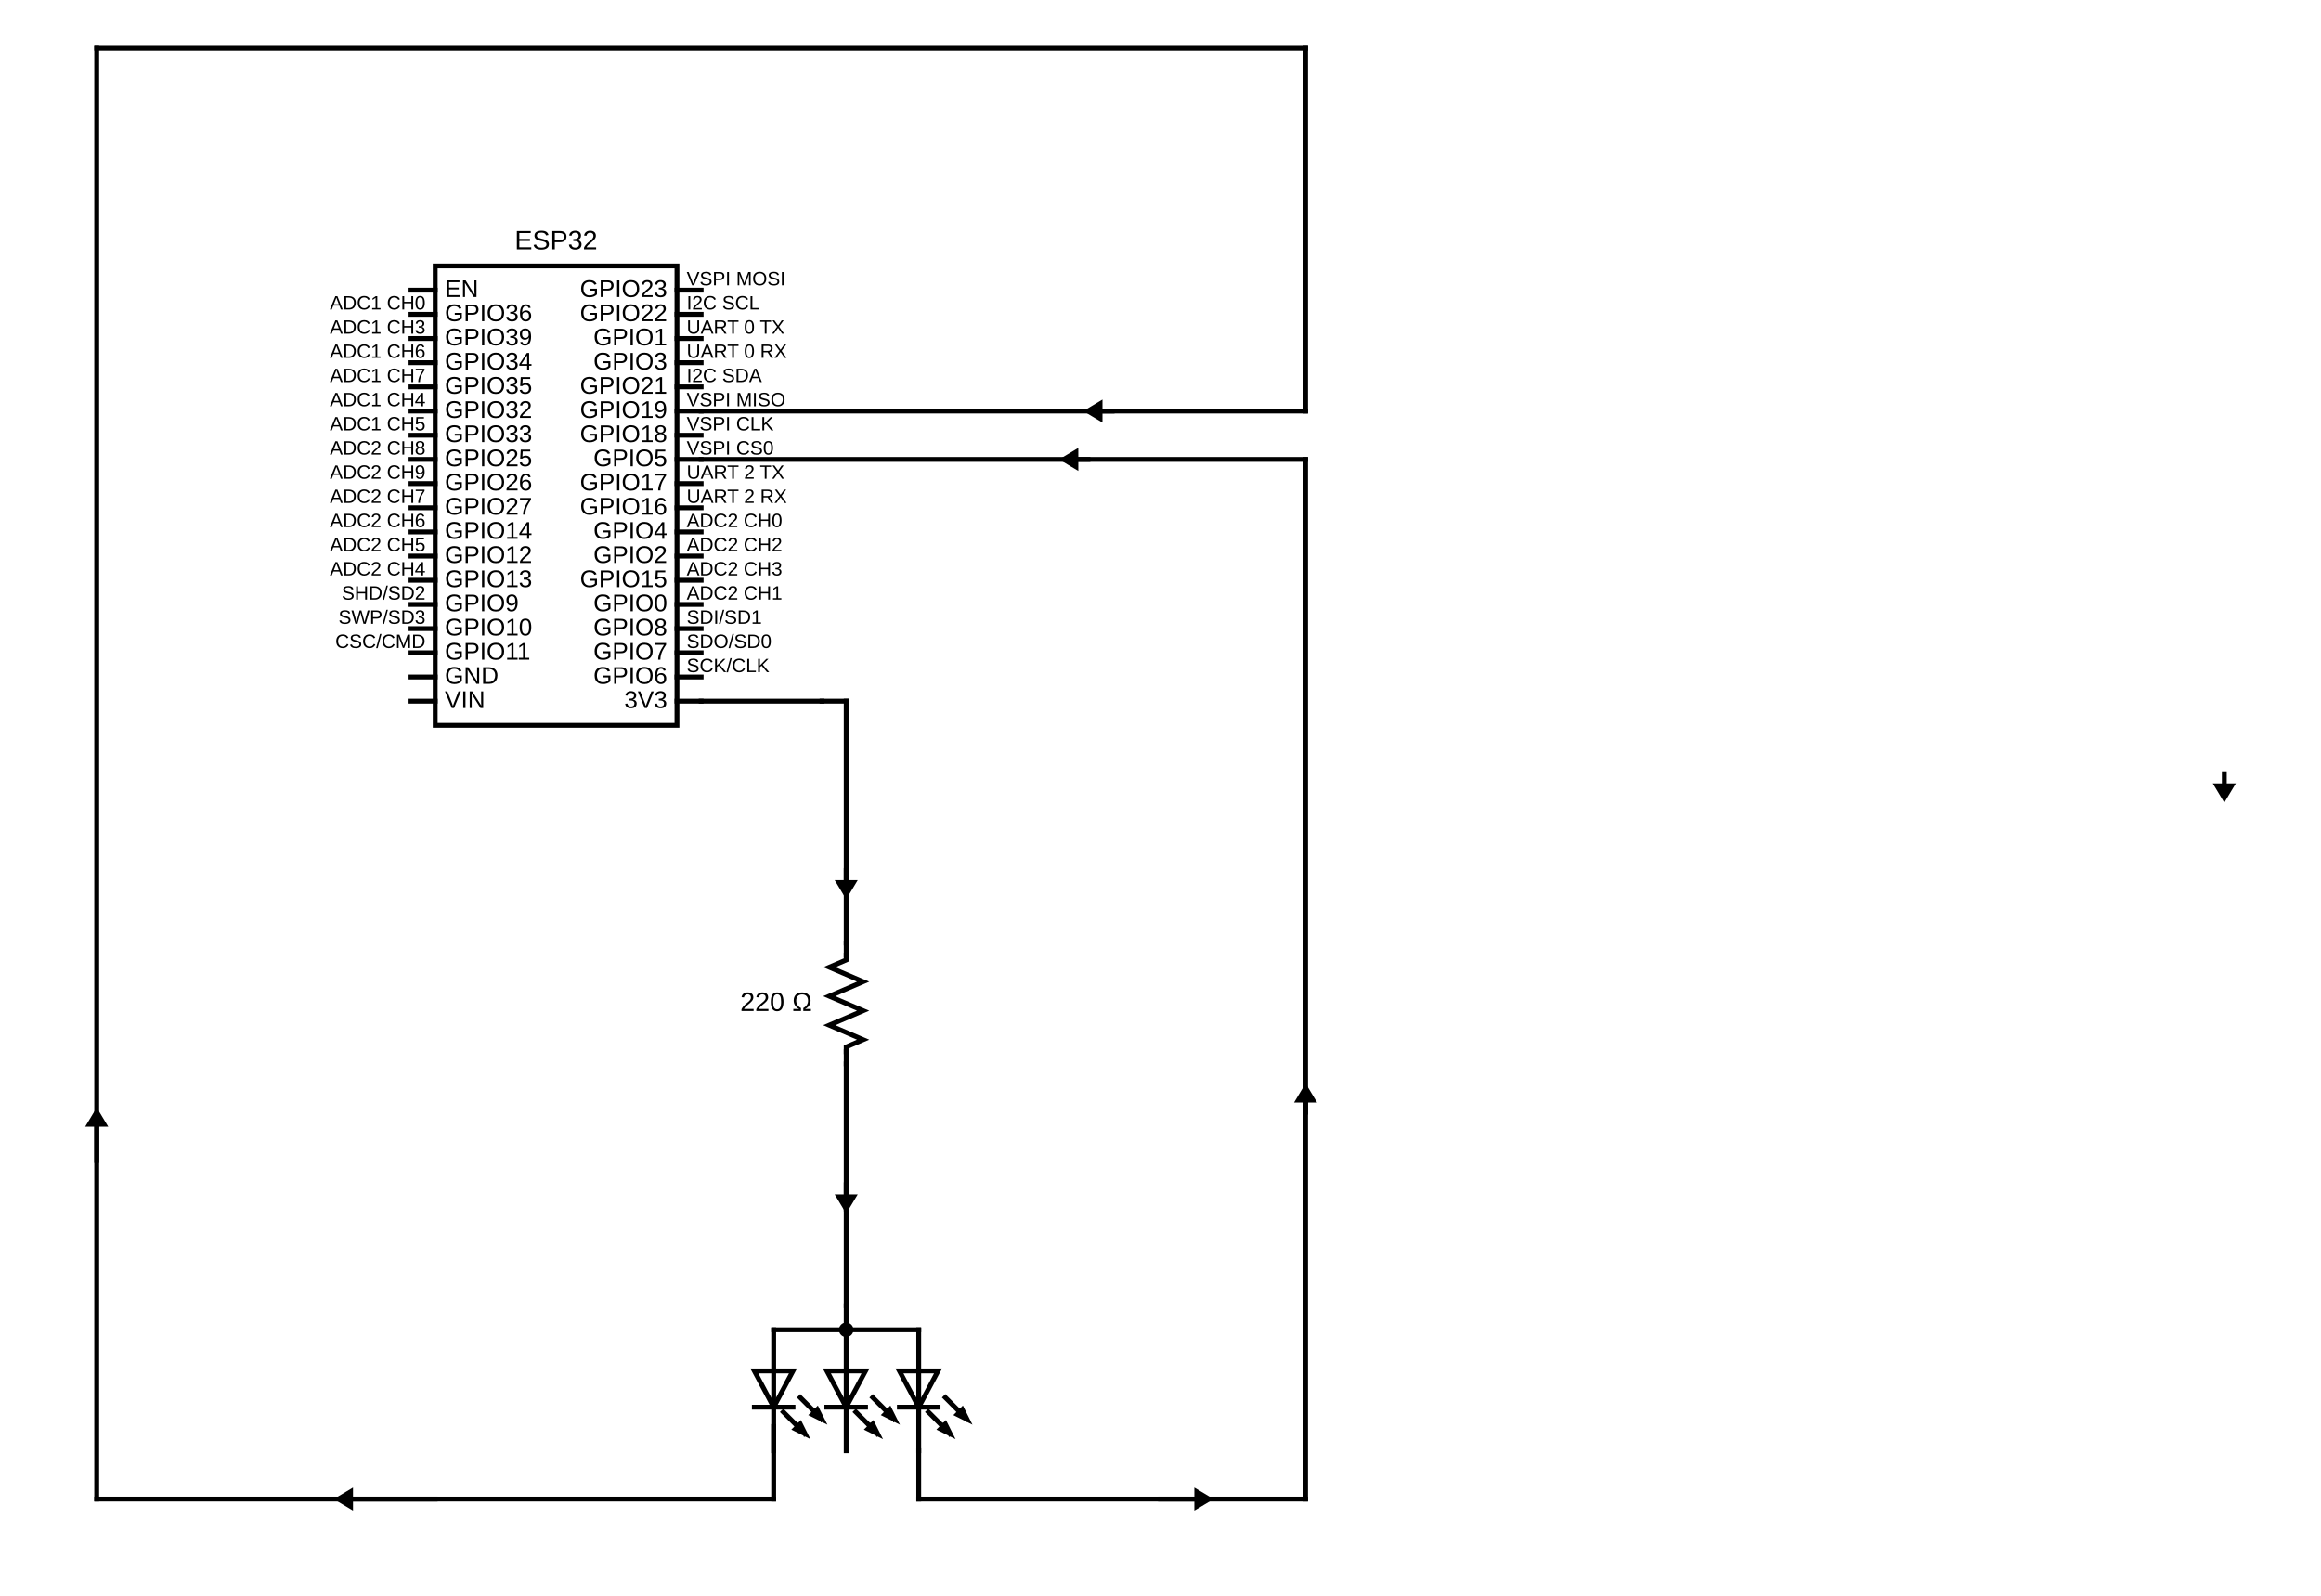
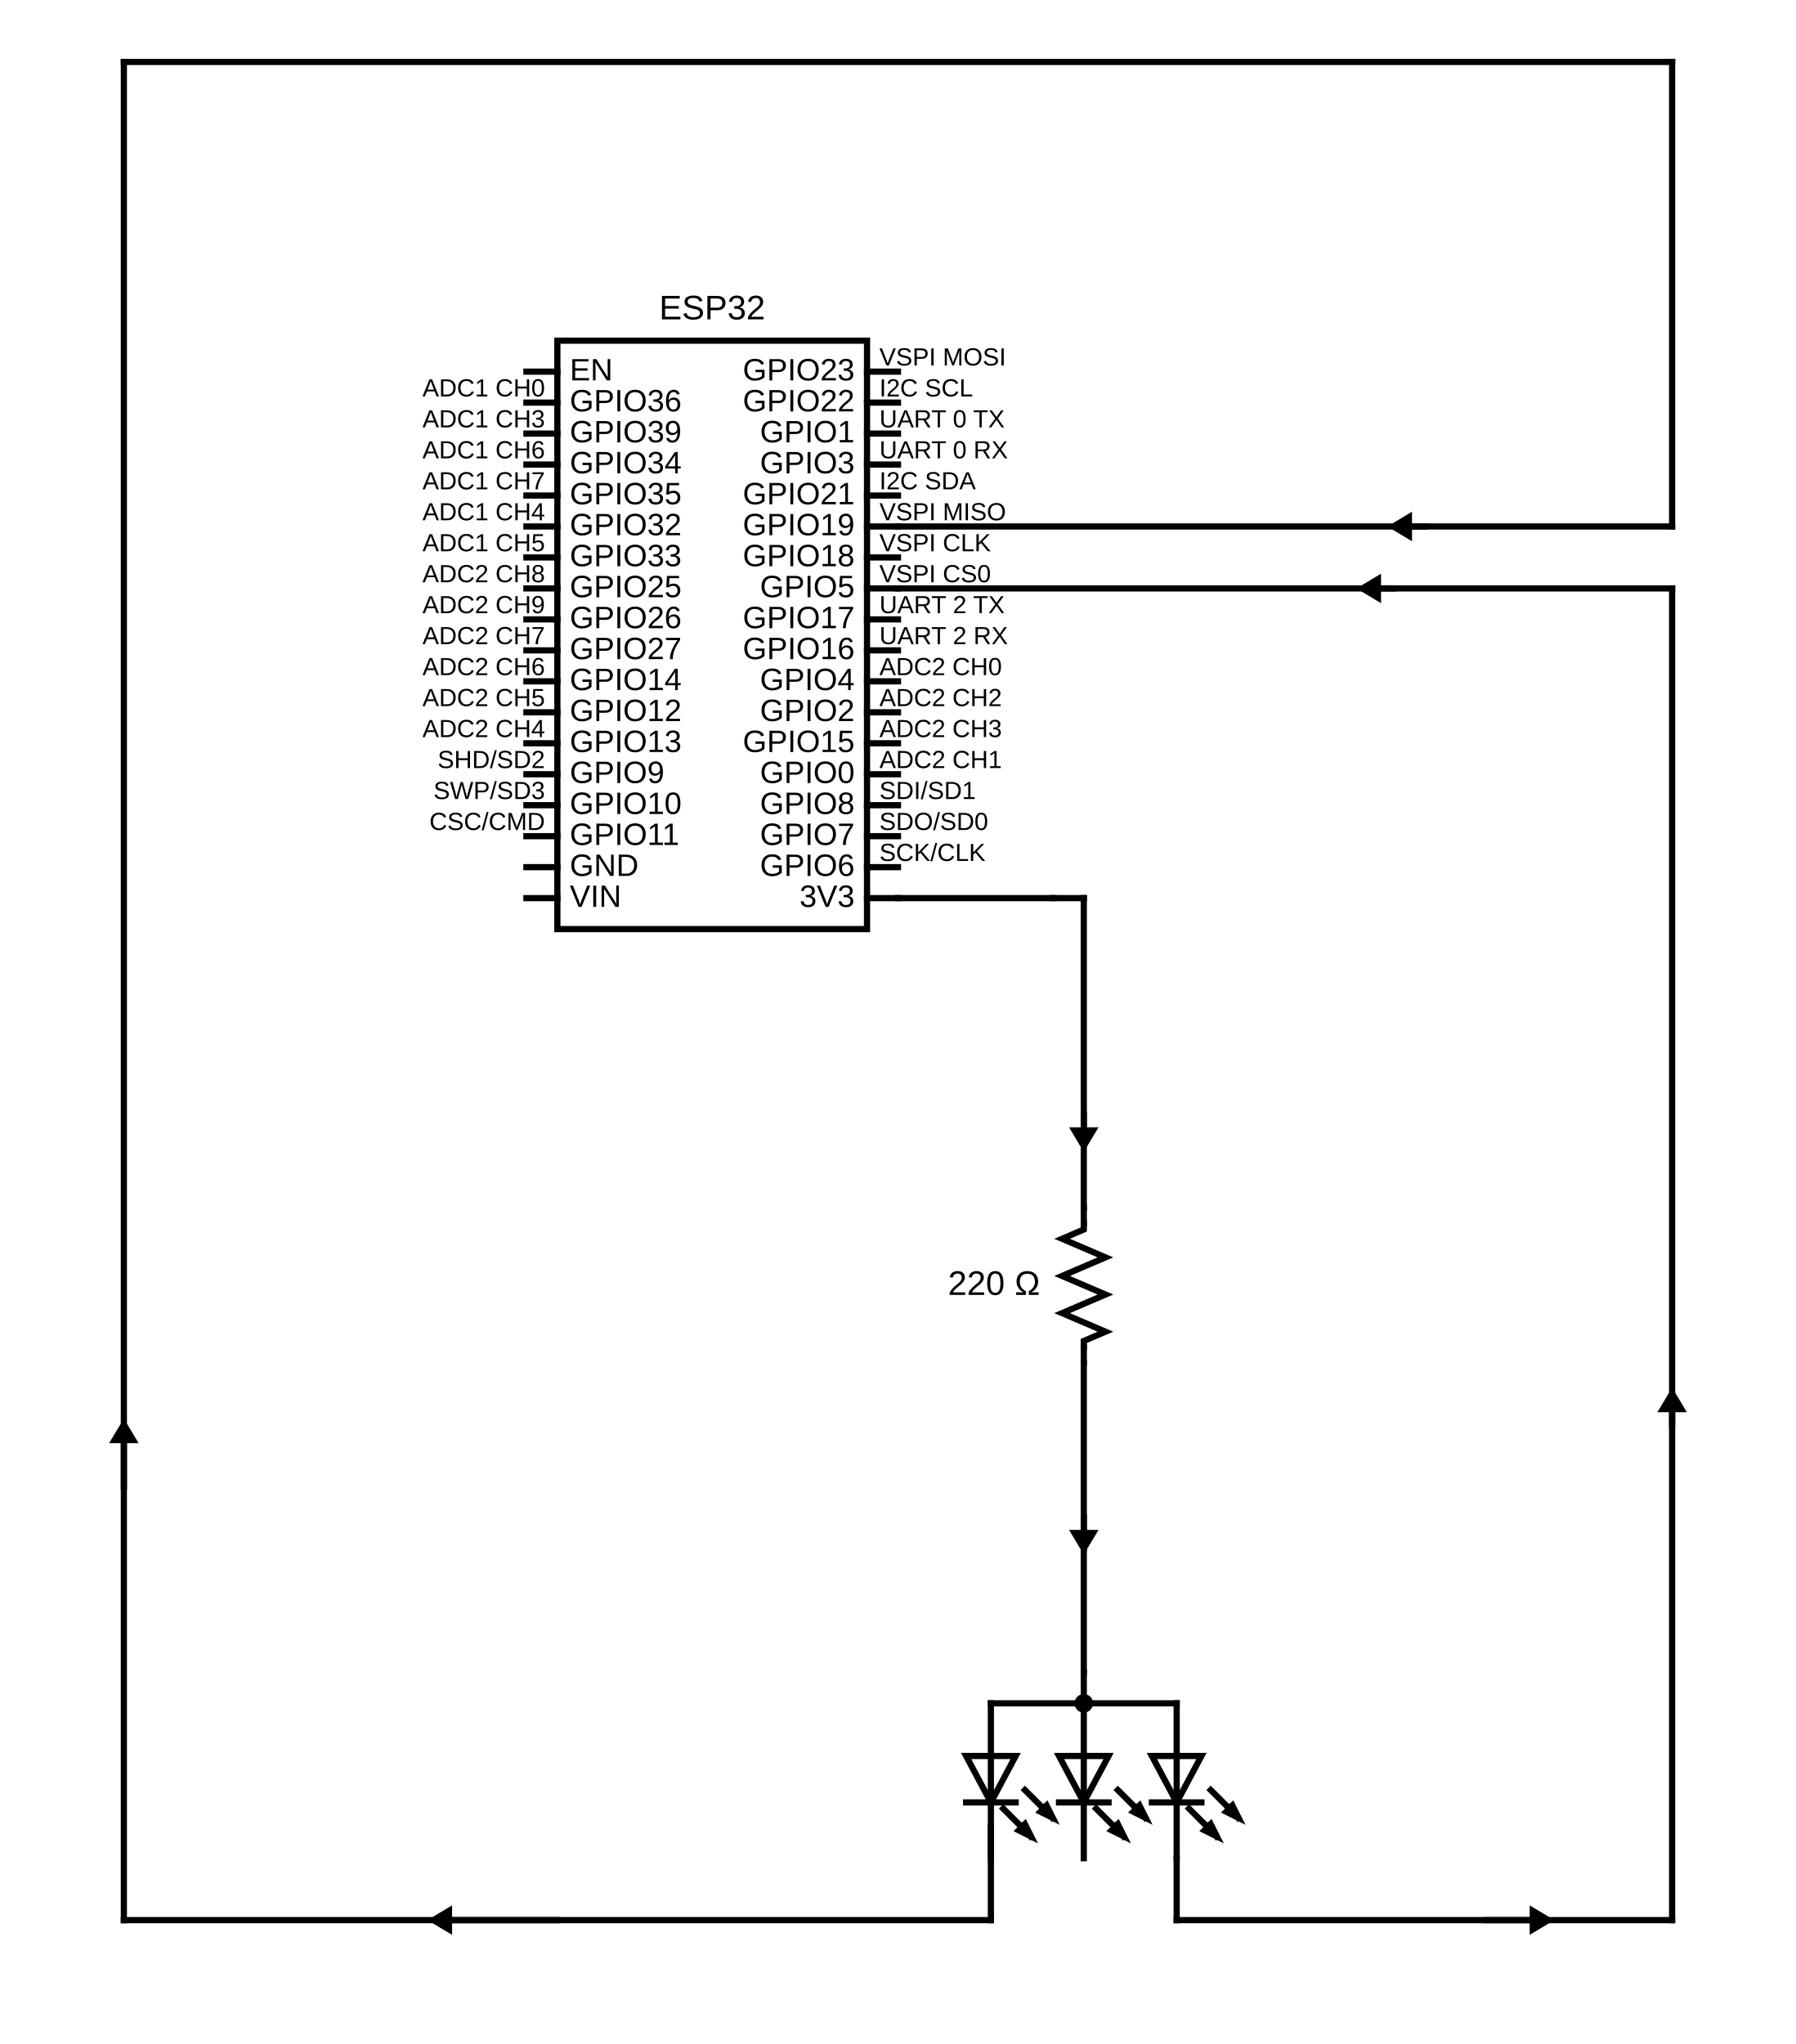
- <svg xmlns="http://www.w3.org/2000/svg" version="1.1" width="960" height="660">
-   <line x1="920" y1="320" x2="920" y2="325" style="stroke:rgb(0, 0, 0);stroke-linecap:square;stroke-width:2" />
-   <path d="M 920,325 L 923,325 L 920,330 L 917,325 L 920,325" style="fill-opacity:1;fill:rgb(0, 0, 0);stroke:rgb(0, 0, 0);stroke-linecap:square;stroke-width:2" />
-   <text x="912" y="325" style="font-family:Arial;font-size:11px;text-anchor:end" dominant-baseline="middle" transform="rotate(0, 912, 325)" />
+ <svg xmlns="http://www.w3.org/2000/svg" version="1.1" width="580" height="660">
  <line x1="40" y1="480" x2="40" y2="465" style="stroke:rgb(0, 0, 0);stroke-linecap:square;stroke-width:2" />
  <path d="M 40,465 L 43,465 L 40,460 L 37,465 L 40,465" style="fill-opacity:1;fill:rgb(0, 0, 0);stroke:rgb(0, 0, 0);stroke-linecap:square;stroke-width:2" />
  <text x="32" y="470" style="font-family:Arial;font-size:11px;text-anchor:end" dominant-baseline="middle" transform="rotate(0, 32, 470)" />
  <line x1="180" y1="620" x2="145" y2="620" style="stroke:rgb(0, 0, 0);stroke-linecap:square;stroke-width:2" />
  <path d="M 145,620 L 145,617 L 140,620 L 145,623 L 145,620" style="fill-opacity:1;fill:rgb(0, 0, 0);stroke:rgb(0, 0, 0);stroke-linecap:square;stroke-width:2" />
  <text x="160" y="608" style="font-family:Arial;font-size:11px;text-anchor:middle" dominant-baseline="middle" transform="rotate(0, 160, 608)" />
  <line x1="450" y1="190" x2="445" y2="190" style="stroke:rgb(0, 0, 0);stroke-linecap:square;stroke-width:2" />
  <path d="M 445,190 L 445,187 L 440,190 L 445,193 L 445,190" style="fill-opacity:1;fill:rgb(0, 0, 0);stroke:rgb(0, 0, 0);stroke-linecap:square;stroke-width:2" />
  <text x="445" y="178" style="font-family:Arial;font-size:11px;text-anchor:middle" dominant-baseline="middle" transform="rotate(0, 445, 178)" />
  <line x1="460" y1="170" x2="455" y2="170" style="stroke:rgb(0, 0, 0);stroke-linecap:square;stroke-width:2" />
  <path d="M 455,170 L 455,167 L 450,170 L 455,173 L 455,170" style="fill-opacity:1;fill:rgb(0, 0, 0);stroke:rgb(0, 0, 0);stroke-linecap:square;stroke-width:2" />
  <text x="455" y="158" style="font-family:Arial;font-size:11px;text-anchor:middle" dominant-baseline="middle" transform="rotate(0, 455, 158)" />
  <line x1="540" y1="460" x2="540" y2="455" style="stroke:rgb(0, 0, 0);stroke-linecap:square;stroke-width:2" />
  <path d="M 540,455 L 543,455 L 540,450 L 537,455 L 540,455" style="fill-opacity:1;fill:rgb(0, 0, 0);stroke:rgb(0, 0, 0);stroke-linecap:square;stroke-width:2" />
  <text x="532" y="455" style="font-family:Arial;font-size:11px;text-anchor:end" dominant-baseline="middle" transform="rotate(0, 532, 455)" />
  <line x1="480" y1="620" x2="495" y2="620" style="stroke:rgb(0, 0, 0);stroke-linecap:square;stroke-width:2" />
  <path d="M 495,620 L 495,617 L 500,620 L 495,623 L 495,620" style="fill-opacity:1;fill:rgb(0, 0, 0);stroke:rgb(0, 0, 0);stroke-linecap:square;stroke-width:2" />
  <text x="490" y="608" style="font-family:Arial;font-size:11px;text-anchor:middle" dominant-baseline="middle" transform="rotate(0, 490, 608)" />
  <line x1="350" y1="490" x2="350" y2="495" style="stroke:rgb(0, 0, 0);stroke-linecap:square;stroke-width:2" />
  <path d="M 350,495 L 353,495 L 350,500 L 347,495 L 350,495" style="fill-opacity:1;fill:rgb(0, 0, 0);stroke:rgb(0, 0, 0);stroke-linecap:square;stroke-width:2" />
  <text x="342" y="495" style="font-family:Arial;font-size:11px;text-anchor:end" dominant-baseline="middle" transform="rotate(0, 342, 495)" />
  <line x1="350" y1="360" x2="350" y2="365" style="stroke:rgb(0, 0, 0);stroke-linecap:square;stroke-width:2" />
  <path d="M 350,365 L 353,365 L 350,370 L 347,365 L 350,365" style="fill-opacity:1;fill:rgb(0, 0, 0);stroke:rgb(0, 0, 0);stroke-linecap:square;stroke-width:2" />
  <text x="342" y="365" style="font-family:Arial;font-size:11px;text-anchor:end" dominant-baseline="middle" transform="rotate(0, 342, 365)" />
  <line x1="380" y1="600" x2="380" y2="620" style="stroke:rgb(0, 0, 0);stroke-linecap:square;stroke-width:2" />
  <line x1="380" y1="620" x2="540" y2="620" style="stroke:rgb(0, 0, 0);stroke-linecap:square;stroke-width:2" />
  <line x1="540" y1="190" x2="540" y2="620" style="stroke:rgb(0, 0, 0);stroke-linecap:square;stroke-width:2" />
  <line x1="290" y1="190" x2="540" y2="190" style="stroke:rgb(0, 0, 0);stroke-linecap:square;stroke-width:2" />
  <line x1="320" y1="590" x2="320" y2="620" style="stroke:rgb(0, 0, 0);stroke-linecap:square;stroke-width:2" />
  <line x1="40" y1="620" x2="320" y2="620" style="stroke:rgb(0, 0, 0);stroke-linecap:square;stroke-width:2" />
  <line x1="40" y1="20" x2="40" y2="620" style="stroke:rgb(0, 0, 0);stroke-linecap:square;stroke-width:2" />
  <line x1="40" y1="20" x2="540" y2="20" style="stroke:rgb(0, 0, 0);stroke-linecap:square;stroke-width:2" />
  <line x1="540" y1="20" x2="540" y2="170" style="stroke:rgb(0, 0, 0);stroke-linecap:square;stroke-width:2" />
  <line x1="290" y1="170" x2="540" y2="170" style="stroke:rgb(0, 0, 0);stroke-linecap:square;stroke-width:2" />
  <line x1="350" y1="500" x2="350" y2="540" style="stroke:rgb(0, 0, 0);stroke-linecap:square;stroke-width:2" />
  <path d="M 380,580 M 388,582 L 372,582 M 380,582 L 372,567 L 388,567 L 380,582" style="fill-opacity:0;fill:rgb(0, 0, 0);stroke:rgb(0, 0, 0);stroke-linecap:square;stroke-width:2" />
  <path d="M 380,580 M 391,578 L 399,586 M 400,587 L 398,583 L 396,585 L 400,587 L 398,583" style="fill-opacity:0;fill:rgb(0, 0, 0);stroke:rgb(0, 0, 0);stroke-linecap:square;stroke-width:2" />
  <path d="M 380,580 M 384,584 L 392,592 M 393,593 L 391,589 L 389,591 L 393,593 L 391,589" style="fill-opacity:0;fill:rgb(0, 0, 0);stroke:rgb(0, 0, 0);stroke-linecap:square;stroke-width:2" />
  <path d="M 320,580 M 328,582 L 312,582 M 320,582 L 312,567 L 328,567 L 320,582" style="fill-opacity:0;fill:rgb(0, 0, 0);stroke:rgb(0, 0, 0);stroke-linecap:square;stroke-width:2" />
  <path d="M 320,580 M 331,578 L 339,586 M 340,587 L 338,583 L 336,585 L 340,587 L 338,583" style="fill-opacity:0;fill:rgb(0, 0, 0);stroke:rgb(0, 0, 0);stroke-linecap:square;stroke-width:2" />
  <path d="M 320,580 M 324,584 L 332,592 M 333,593 L 331,589 L 329,591 L 333,593 L 331,589" style="fill-opacity:0;fill:rgb(0, 0, 0);stroke:rgb(0, 0, 0);stroke-linecap:square;stroke-width:2" />
  <path d="M 350,580 M 358,582 L 342,582 M 350,582 L 342,567 L 358,567 L 350,582" style="fill-opacity:0;fill:rgb(0, 0, 0);stroke:rgb(0, 0, 0);stroke-linecap:square;stroke-width:2" />
  <path d="M 350,580 M 361,578 L 369,586 M 370,587 L 368,583 L 366,585 L 370,587 L 368,583" style="fill-opacity:0;fill:rgb(0, 0, 0);stroke:rgb(0, 0, 0);stroke-linecap:square;stroke-width:2" />
  <path d="M 350,580 M 354,584 L 362,592 M 363,593 L 361,589 L 359,591 L 363,593 L 361,589" style="fill-opacity:0;fill:rgb(0, 0, 0);stroke:rgb(0, 0, 0);stroke-linecap:square;stroke-width:2" />
  <line x1="350" y1="540" x2="350" y2="550" style="stroke:rgb(0, 0, 0);stroke-linecap:square;stroke-width:2" />
  <line x1="380" y1="550" x2="320" y2="550" style="stroke:rgb(0, 0, 0);stroke-linecap:square;stroke-width:2" />
  <ellipse cx="350" cy="550" rx="2" ry="2" style="fill-opacity:0;fill:rgb(0, 0, 0);stroke:rgb(0, 0, 0);stroke-width:2" />
  <line x1="380" y1="550" x2="380" y2="600" style="stroke:rgb(0, 0, 0);stroke-linecap:square;stroke-width:2" />
  <line x1="350" y1="550" x2="350" y2="600" style="stroke:rgb(0, 0, 0);stroke-linecap:square;stroke-width:2" />
  <line x1="320" y1="550" x2="320" y2="600" style="stroke:rgb(0, 0, 0);stroke-linecap:square;stroke-width:2" />
  <line x1="350" y1="440" x2="350" y2="500" style="stroke:rgb(0, 0, 0);stroke-linecap:square;stroke-width:2" />
  <line x1="350" y1="290" x2="350" y2="390" style="stroke:rgb(0, 0, 0);stroke-linecap:square;stroke-width:2" />
  <line x1="340" y1="290" x2="350" y2="290" style="stroke:rgb(0, 0, 0);stroke-linecap:square;stroke-width:2" />
  <line x1="290" y1="290" x2="340" y2="290" style="stroke:rgb(0, 0, 0);stroke-linecap:square;stroke-width:2" />
  <line x1="350" y1="390" x2="350" y2="395" style="stroke:rgb(0, 0, 0);stroke-linecap:square;stroke-width:2" />
  <line x1="350" y1="435" x2="350" y2="440" style="stroke:rgb(0, 0, 0);stroke-linecap:square;stroke-width:2" />
  <path d="M 350,395 L 350,397 L 343,400 L 357,406 L 343,412 L 357,418 L 343,424 L 357,430 L 350,433 L 350,435" style="fill-opacity:0;fill:rgb(0, 0, 0);stroke:rgb(0, 0, 0);stroke-linecap:square;stroke-width:2" />
  <text x="336" y="415" style="font-family:Arial;font-size:11px;text-anchor:end" dominant-baseline="middle" transform="rotate(0, 336, 415)">220 Ω</text>
  <rect x="180" y="110" width="100" height="190" style="fill-opacity:0;fill:rgb(0, 0, 0);stroke:rgb(0, 0, 0);stroke-width:2" />
  <text x="230" y="100" style="font-family:Arial;font-size:11px;text-anchor:middle" dominant-baseline="middle" transform="rotate(0, 230, 100)">ESP32</text>
  <line x1="170" y1="120" x2="180" y2="120" style="stroke:rgb(0, 0, 0);stroke-linecap:square;stroke-width:2" />
  <text x="184" y="120" style="font-family:Arial;font-size:10px;text-anchor:start" dominant-baseline="middle" transform="rotate(0, 184, 120)">EN</text>
  <text x="176" y="118" style="font-family:Arial;font-size:8px;text-anchor:end" dominant-baseline="baseline" transform="rotate(0, 176, 118)" />
  <line x1="280" y1="120" x2="290" y2="120" style="stroke:rgb(0, 0, 0);stroke-linecap:square;stroke-width:2" />
  <text x="276" y="120" style="font-family:Arial;font-size:10px;text-anchor:end" dominant-baseline="middle" transform="rotate(0, 276, 120)">GPIO23</text>
  <text x="284" y="118" style="font-family:Arial;font-size:8px;text-anchor:start" dominant-baseline="baseline" transform="rotate(0, 284, 118)">VSPI MOSI</text>
  <line x1="170" y1="130" x2="180" y2="130" style="stroke:rgb(0, 0, 0);stroke-linecap:square;stroke-width:2" />
  <text x="184" y="130" style="font-family:Arial;font-size:10px;text-anchor:start" dominant-baseline="middle" transform="rotate(0, 184, 130)">GPIO36</text>
  <text x="176" y="128" style="font-family:Arial;font-size:8px;text-anchor:end" dominant-baseline="baseline" transform="rotate(0, 176, 128)">ADC1 CH0</text>
  <line x1="280" y1="130" x2="290" y2="130" style="stroke:rgb(0, 0, 0);stroke-linecap:square;stroke-width:2" />
  <text x="276" y="130" style="font-family:Arial;font-size:10px;text-anchor:end" dominant-baseline="middle" transform="rotate(0, 276, 130)">GPIO22</text>
  <text x="284" y="128" style="font-family:Arial;font-size:8px;text-anchor:start" dominant-baseline="baseline" transform="rotate(0, 284, 128)">I2C SCL</text>
  <line x1="170" y1="140" x2="180" y2="140" style="stroke:rgb(0, 0, 0);stroke-linecap:square;stroke-width:2" />
  <text x="184" y="140" style="font-family:Arial;font-size:10px;text-anchor:start" dominant-baseline="middle" transform="rotate(0, 184, 140)">GPIO39</text>
  <text x="176" y="138" style="font-family:Arial;font-size:8px;text-anchor:end" dominant-baseline="baseline" transform="rotate(0, 176, 138)">ADC1 CH3</text>
  <line x1="280" y1="140" x2="290" y2="140" style="stroke:rgb(0, 0, 0);stroke-linecap:square;stroke-width:2" />
  <text x="276" y="140" style="font-family:Arial;font-size:10px;text-anchor:end" dominant-baseline="middle" transform="rotate(0, 276, 140)">GPIO1</text>
  <text x="284" y="138" style="font-family:Arial;font-size:8px;text-anchor:start" dominant-baseline="baseline" transform="rotate(0, 284, 138)">UART 0 TX</text>
  <line x1="170" y1="150" x2="180" y2="150" style="stroke:rgb(0, 0, 0);stroke-linecap:square;stroke-width:2" />
  <text x="184" y="150" style="font-family:Arial;font-size:10px;text-anchor:start" dominant-baseline="middle" transform="rotate(0, 184, 150)">GPIO34</text>
  <text x="176" y="148" style="font-family:Arial;font-size:8px;text-anchor:end" dominant-baseline="baseline" transform="rotate(0, 176, 148)">ADC1 CH6</text>
  <line x1="280" y1="150" x2="290" y2="150" style="stroke:rgb(0, 0, 0);stroke-linecap:square;stroke-width:2" />
  <text x="276" y="150" style="font-family:Arial;font-size:10px;text-anchor:end" dominant-baseline="middle" transform="rotate(0, 276, 150)">GPIO3</text>
  <text x="284" y="148" style="font-family:Arial;font-size:8px;text-anchor:start" dominant-baseline="baseline" transform="rotate(0, 284, 148)">UART 0 RX</text>
  <line x1="170" y1="160" x2="180" y2="160" style="stroke:rgb(0, 0, 0);stroke-linecap:square;stroke-width:2" />
  <text x="184" y="160" style="font-family:Arial;font-size:10px;text-anchor:start" dominant-baseline="middle" transform="rotate(0, 184, 160)">GPIO35</text>
  <text x="176" y="158" style="font-family:Arial;font-size:8px;text-anchor:end" dominant-baseline="baseline" transform="rotate(0, 176, 158)">ADC1 CH7</text>
  <line x1="280" y1="160" x2="290" y2="160" style="stroke:rgb(0, 0, 0);stroke-linecap:square;stroke-width:2" />
  <text x="276" y="160" style="font-family:Arial;font-size:10px;text-anchor:end" dominant-baseline="middle" transform="rotate(0, 276, 160)">GPIO21</text>
  <text x="284" y="158" style="font-family:Arial;font-size:8px;text-anchor:start" dominant-baseline="baseline" transform="rotate(0, 284, 158)">I2C SDA</text>
  <line x1="170" y1="170" x2="180" y2="170" style="stroke:rgb(0, 0, 0);stroke-linecap:square;stroke-width:2" />
  <text x="184" y="170" style="font-family:Arial;font-size:10px;text-anchor:start" dominant-baseline="middle" transform="rotate(0, 184, 170)">GPIO32</text>
  <text x="176" y="168" style="font-family:Arial;font-size:8px;text-anchor:end" dominant-baseline="baseline" transform="rotate(0, 176, 168)">ADC1 CH4</text>
  <line x1="280" y1="170" x2="290" y2="170" style="stroke:rgb(0, 0, 0);stroke-linecap:square;stroke-width:2" />
  <text x="276" y="170" style="font-family:Arial;font-size:10px;text-anchor:end" dominant-baseline="middle" transform="rotate(0, 276, 170)">GPIO19</text>
  <text x="284" y="168" style="font-family:Arial;font-size:8px;text-anchor:start" dominant-baseline="baseline" transform="rotate(0, 284, 168)">VSPI MISO</text>
  <line x1="170" y1="180" x2="180" y2="180" style="stroke:rgb(0, 0, 0);stroke-linecap:square;stroke-width:2" />
  <text x="184" y="180" style="font-family:Arial;font-size:10px;text-anchor:start" dominant-baseline="middle" transform="rotate(0, 184, 180)">GPIO33</text>
  <text x="176" y="178" style="font-family:Arial;font-size:8px;text-anchor:end" dominant-baseline="baseline" transform="rotate(0, 176, 178)">ADC1 CH5</text>
  <line x1="280" y1="180" x2="290" y2="180" style="stroke:rgb(0, 0, 0);stroke-linecap:square;stroke-width:2" />
  <text x="276" y="180" style="font-family:Arial;font-size:10px;text-anchor:end" dominant-baseline="middle" transform="rotate(0, 276, 180)">GPIO18</text>
  <text x="284" y="178" style="font-family:Arial;font-size:8px;text-anchor:start" dominant-baseline="baseline" transform="rotate(0, 284, 178)">VSPI CLK</text>
  <line x1="170" y1="190" x2="180" y2="190" style="stroke:rgb(0, 0, 0);stroke-linecap:square;stroke-width:2" />
  <text x="184" y="190" style="font-family:Arial;font-size:10px;text-anchor:start" dominant-baseline="middle" transform="rotate(0, 184, 190)">GPIO25</text>
  <text x="176" y="188" style="font-family:Arial;font-size:8px;text-anchor:end" dominant-baseline="baseline" transform="rotate(0, 176, 188)">ADC2 CH8</text>
  <line x1="280" y1="190" x2="290" y2="190" style="stroke:rgb(0, 0, 0);stroke-linecap:square;stroke-width:2" />
  <text x="276" y="190" style="font-family:Arial;font-size:10px;text-anchor:end" dominant-baseline="middle" transform="rotate(0, 276, 190)">GPIO5</text>
  <text x="284" y="188" style="font-family:Arial;font-size:8px;text-anchor:start" dominant-baseline="baseline" transform="rotate(0, 284, 188)">VSPI CS0</text>
  <line x1="170" y1="200" x2="180" y2="200" style="stroke:rgb(0, 0, 0);stroke-linecap:square;stroke-width:2" />
  <text x="184" y="200" style="font-family:Arial;font-size:10px;text-anchor:start" dominant-baseline="middle" transform="rotate(0, 184, 200)">GPIO26</text>
  <text x="176" y="198" style="font-family:Arial;font-size:8px;text-anchor:end" dominant-baseline="baseline" transform="rotate(0, 176, 198)">ADC2 CH9</text>
  <line x1="280" y1="200" x2="290" y2="200" style="stroke:rgb(0, 0, 0);stroke-linecap:square;stroke-width:2" />
  <text x="276" y="200" style="font-family:Arial;font-size:10px;text-anchor:end" dominant-baseline="middle" transform="rotate(0, 276, 200)">GPIO17</text>
  <text x="284" y="198" style="font-family:Arial;font-size:8px;text-anchor:start" dominant-baseline="baseline" transform="rotate(0, 284, 198)">UART 2 TX</text>
  <line x1="170" y1="210" x2="180" y2="210" style="stroke:rgb(0, 0, 0);stroke-linecap:square;stroke-width:2" />
  <text x="184" y="210" style="font-family:Arial;font-size:10px;text-anchor:start" dominant-baseline="middle" transform="rotate(0, 184, 210)">GPIO27</text>
  <text x="176" y="208" style="font-family:Arial;font-size:8px;text-anchor:end" dominant-baseline="baseline" transform="rotate(0, 176, 208)">ADC2 CH7</text>
  <line x1="280" y1="210" x2="290" y2="210" style="stroke:rgb(0, 0, 0);stroke-linecap:square;stroke-width:2" />
  <text x="276" y="210" style="font-family:Arial;font-size:10px;text-anchor:end" dominant-baseline="middle" transform="rotate(0, 276, 210)">GPIO16</text>
  <text x="284" y="208" style="font-family:Arial;font-size:8px;text-anchor:start" dominant-baseline="baseline" transform="rotate(0, 284, 208)">UART 2 RX</text>
  <line x1="170" y1="220" x2="180" y2="220" style="stroke:rgb(0, 0, 0);stroke-linecap:square;stroke-width:2" />
  <text x="184" y="220" style="font-family:Arial;font-size:10px;text-anchor:start" dominant-baseline="middle" transform="rotate(0, 184, 220)">GPIO14</text>
  <text x="176" y="218" style="font-family:Arial;font-size:8px;text-anchor:end" dominant-baseline="baseline" transform="rotate(0, 176, 218)">ADC2 CH6</text>
  <line x1="280" y1="220" x2="290" y2="220" style="stroke:rgb(0, 0, 0);stroke-linecap:square;stroke-width:2" />
  <text x="276" y="220" style="font-family:Arial;font-size:10px;text-anchor:end" dominant-baseline="middle" transform="rotate(0, 276, 220)">GPIO4</text>
  <text x="284" y="218" style="font-family:Arial;font-size:8px;text-anchor:start" dominant-baseline="baseline" transform="rotate(0, 284, 218)">ADC2 CH0</text>
  <line x1="170" y1="230" x2="180" y2="230" style="stroke:rgb(0, 0, 0);stroke-linecap:square;stroke-width:2" />
  <text x="184" y="230" style="font-family:Arial;font-size:10px;text-anchor:start" dominant-baseline="middle" transform="rotate(0, 184, 230)">GPIO12</text>
  <text x="176" y="228" style="font-family:Arial;font-size:8px;text-anchor:end" dominant-baseline="baseline" transform="rotate(0, 176, 228)">ADC2 CH5</text>
  <line x1="280" y1="230" x2="290" y2="230" style="stroke:rgb(0, 0, 0);stroke-linecap:square;stroke-width:2" />
  <text x="276" y="230" style="font-family:Arial;font-size:10px;text-anchor:end" dominant-baseline="middle" transform="rotate(0, 276, 230)">GPIO2</text>
  <text x="284" y="228" style="font-family:Arial;font-size:8px;text-anchor:start" dominant-baseline="baseline" transform="rotate(0, 284, 228)">ADC2 CH2</text>
  <line x1="170" y1="240" x2="180" y2="240" style="stroke:rgb(0, 0, 0);stroke-linecap:square;stroke-width:2" />
  <text x="184" y="240" style="font-family:Arial;font-size:10px;text-anchor:start" dominant-baseline="middle" transform="rotate(0, 184, 240)">GPIO13</text>
  <text x="176" y="238" style="font-family:Arial;font-size:8px;text-anchor:end" dominant-baseline="baseline" transform="rotate(0, 176, 238)">ADC2 CH4</text>
  <line x1="280" y1="240" x2="290" y2="240" style="stroke:rgb(0, 0, 0);stroke-linecap:square;stroke-width:2" />
  <text x="276" y="240" style="font-family:Arial;font-size:10px;text-anchor:end" dominant-baseline="middle" transform="rotate(0, 276, 240)">GPIO15</text>
  <text x="284" y="238" style="font-family:Arial;font-size:8px;text-anchor:start" dominant-baseline="baseline" transform="rotate(0, 284, 238)">ADC2 CH3</text>
  <line x1="170" y1="250" x2="180" y2="250" style="stroke:rgb(0, 0, 0);stroke-linecap:square;stroke-width:2" />
  <text x="184" y="250" style="font-family:Arial;font-size:10px;text-anchor:start" dominant-baseline="middle" transform="rotate(0, 184, 250)">GPIO9</text>
  <text x="176" y="248" style="font-family:Arial;font-size:8px;text-anchor:end" dominant-baseline="baseline" transform="rotate(0, 176, 248)">SHD/SD2</text>
  <line x1="280" y1="250" x2="290" y2="250" style="stroke:rgb(0, 0, 0);stroke-linecap:square;stroke-width:2" />
  <text x="276" y="250" style="font-family:Arial;font-size:10px;text-anchor:end" dominant-baseline="middle" transform="rotate(0, 276, 250)">GPIO0</text>
  <text x="284" y="248" style="font-family:Arial;font-size:8px;text-anchor:start" dominant-baseline="baseline" transform="rotate(0, 284, 248)">ADC2 CH1</text>
  <line x1="170" y1="260" x2="180" y2="260" style="stroke:rgb(0, 0, 0);stroke-linecap:square;stroke-width:2" />
  <text x="184" y="260" style="font-family:Arial;font-size:10px;text-anchor:start" dominant-baseline="middle" transform="rotate(0, 184, 260)">GPIO10</text>
  <text x="176" y="258" style="font-family:Arial;font-size:8px;text-anchor:end" dominant-baseline="baseline" transform="rotate(0, 176, 258)">SWP/SD3</text>
  <line x1="280" y1="260" x2="290" y2="260" style="stroke:rgb(0, 0, 0);stroke-linecap:square;stroke-width:2" />
  <text x="276" y="260" style="font-family:Arial;font-size:10px;text-anchor:end" dominant-baseline="middle" transform="rotate(0, 276, 260)">GPIO8</text>
  <text x="284" y="258" style="font-family:Arial;font-size:8px;text-anchor:start" dominant-baseline="baseline" transform="rotate(0, 284, 258)">SDI/SD1</text>
  <line x1="170" y1="270" x2="180" y2="270" style="stroke:rgb(0, 0, 0);stroke-linecap:square;stroke-width:2" />
  <text x="184" y="270" style="font-family:Arial;font-size:10px;text-anchor:start" dominant-baseline="middle" transform="rotate(0, 184, 270)">GPIO11</text>
  <text x="176" y="268" style="font-family:Arial;font-size:8px;text-anchor:end" dominant-baseline="baseline" transform="rotate(0, 176, 268)">CSC/CMD</text>
  <line x1="280" y1="270" x2="290" y2="270" style="stroke:rgb(0, 0, 0);stroke-linecap:square;stroke-width:2" />
  <text x="276" y="270" style="font-family:Arial;font-size:10px;text-anchor:end" dominant-baseline="middle" transform="rotate(0, 276, 270)">GPIO7</text>
  <text x="284" y="268" style="font-family:Arial;font-size:8px;text-anchor:start" dominant-baseline="baseline" transform="rotate(0, 284, 268)">SDO/SD0</text>
  <line x1="170" y1="280" x2="180" y2="280" style="stroke:rgb(0, 0, 0);stroke-linecap:square;stroke-width:2" />
  <text x="184" y="280" style="font-family:Arial;font-size:10px;text-anchor:start" dominant-baseline="middle" transform="rotate(0, 184, 280)">GND</text>
  <text x="176" y="278" style="font-family:Arial;font-size:8px;text-anchor:end" dominant-baseline="baseline" transform="rotate(0, 176, 278)" />
  <line x1="280" y1="280" x2="290" y2="280" style="stroke:rgb(0, 0, 0);stroke-linecap:square;stroke-width:2" />
  <text x="276" y="280" style="font-family:Arial;font-size:10px;text-anchor:end" dominant-baseline="middle" transform="rotate(0, 276, 280)">GPIO6</text>
  <text x="284" y="278" style="font-family:Arial;font-size:8px;text-anchor:start" dominant-baseline="baseline" transform="rotate(0, 284, 278)">SCK/CLK</text>
  <line x1="170" y1="290" x2="180" y2="290" style="stroke:rgb(0, 0, 0);stroke-linecap:square;stroke-width:2" />
  <text x="184" y="290" style="font-family:Arial;font-size:10px;text-anchor:start" dominant-baseline="middle" transform="rotate(0, 184, 290)">VIN</text>
  <text x="176" y="288" style="font-family:Arial;font-size:8px;text-anchor:end" dominant-baseline="baseline" transform="rotate(0, 176, 288)" />
  <line x1="280" y1="290" x2="290" y2="290" style="stroke:rgb(0, 0, 0);stroke-linecap:square;stroke-width:2" />
  <text x="276" y="290" style="font-family:Arial;font-size:10px;text-anchor:end" dominant-baseline="middle" transform="rotate(0, 276, 290)">3V3</text>
  <text x="284" y="288" style="font-family:Arial;font-size:8px;text-anchor:start" dominant-baseline="baseline" transform="rotate(0, 284, 288)" />
</svg>
